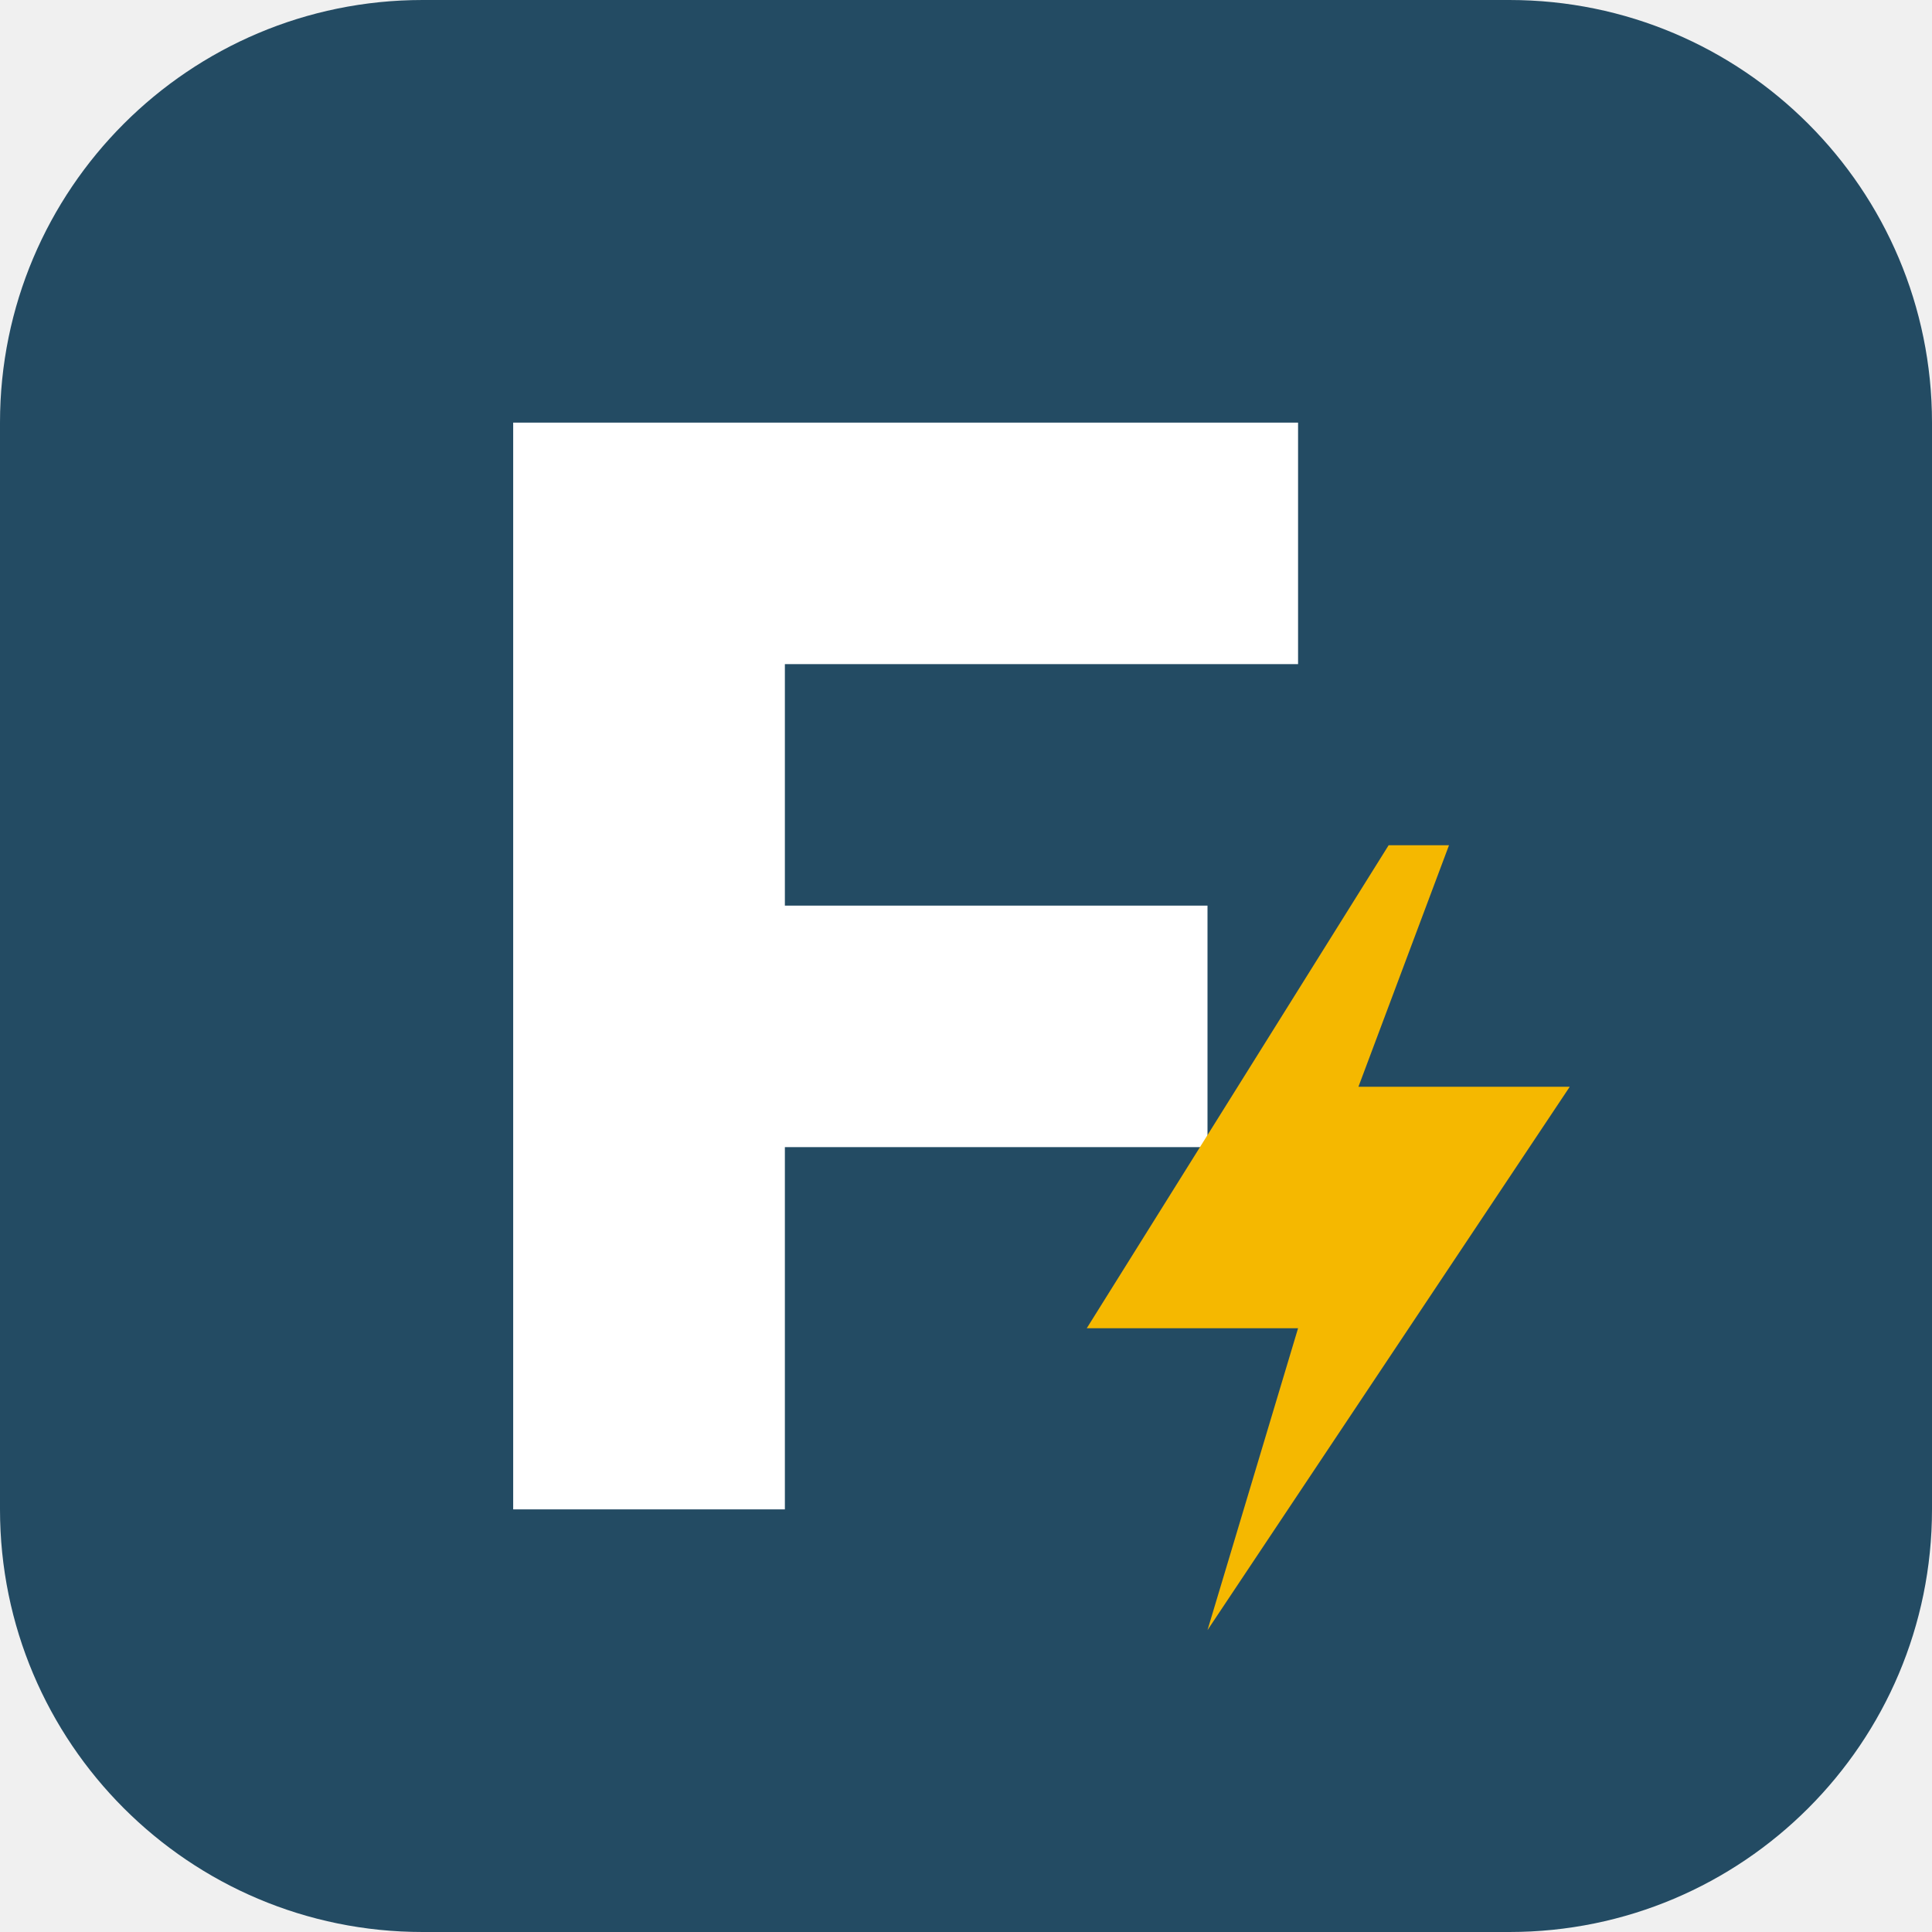
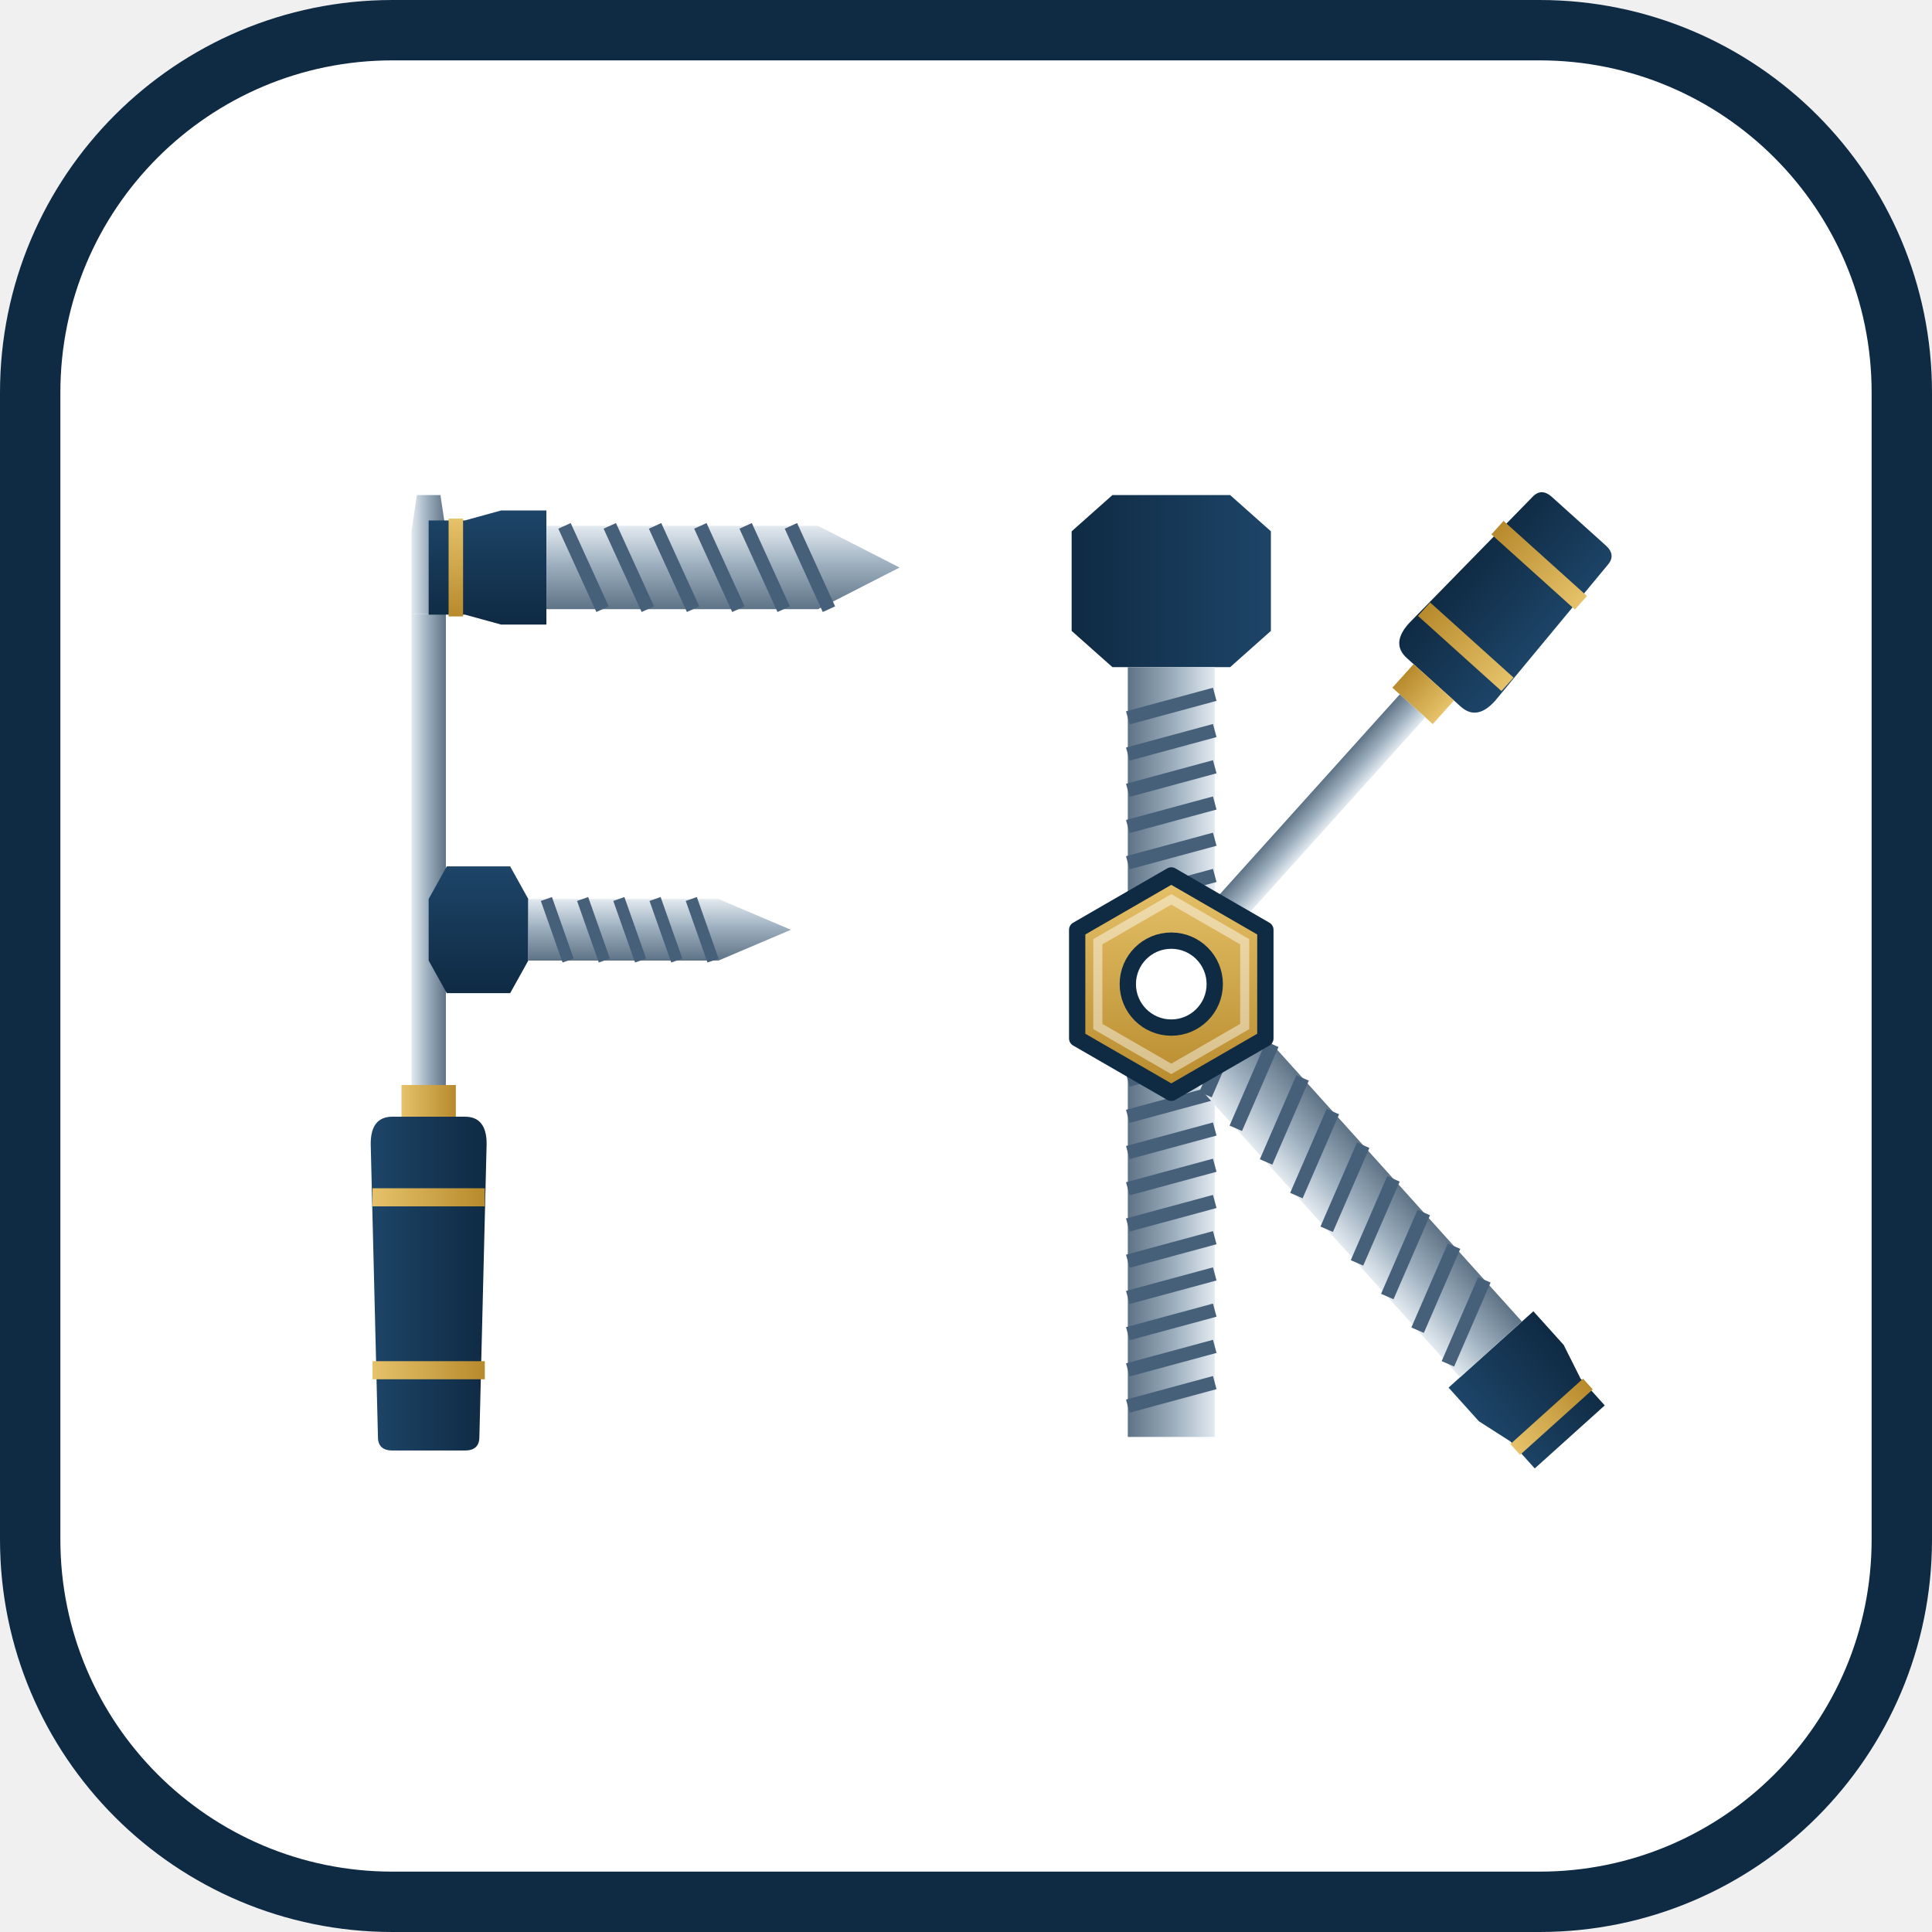
- <svg xmlns="http://www.w3.org/2000/svg" viewBox="0 0 64 64" role="img" aria-label="Florida United Kuwait">
-   <rect width="64" height="64" rx="14" fill="#234b63" />
-   <path d="M17 14h26v8H26v8h14v8H26v12h-9z" fill="#ffffff" />
-   <path d="M46 28 36 44h7l-3 10 12-18h-7l3-8z" fill="#f5b800" />
+ <svg xmlns="http://www.w3.org/2000/svg" viewBox="0 0 128 128">
+   <rect width="128" height="128" rx="26" fill="#fff" />
+   <rect x="2" y="2" width="124" height="124" rx="24" fill="none" stroke="#0f2a43" stroke-width="4" />
+   <g transform="translate(14 28) scale(.6)">
+     <defs>
+       <linearGradient id="st" x1="0" y1="0" x2="0" y2="1">
+         <stop offset="0" stop-color="#e3eaf0" />
+         <stop offset=".45" stop-color="#9fb1c0" />
+         <stop offset="1" stop-color="#5e7386" />
+       </linearGradient>
+       <linearGradient id="gd" x1="0" y1="0" x2="0" y2="1">
+         <stop offset="0" stop-color="#e6c26a" />
+         <stop offset="1" stop-color="#b78a2c" />
+       </linearGradient>
+       <linearGradient id="nv" x1="0" y1="0" x2="0" y2="1">
+         <stop offset="0" stop-color="#1d4568" />
+         <stop offset="1" stop-color="#0f2a43" />
+       </linearGradient>
+     </defs>
+     <g transform="translate(24 112) rotate(-90)">
+       <path d="M0 -5.6 L32.36 -6.4 Q35.36 -6.4 35.36 -4 V4 Q35.36 6.4 32.36 6.4 L0 5.6 Q-1.5 5.6 -1.5 4 V-4 Q-1.5 -5.6 0 -5.6z" fill="url(#nv)" />
+       <rect x="6.365" y="-6.2" width="2" height="12.4" fill="url(#gd)" />
+       <rect x="25.459" y="-6.2" width="2" height="12.4" fill="url(#gd)" />
+       <rect x="35.36" y="-3" width="3.5" height="6" fill="url(#gd)" />
+       <rect x="38.86" y="-1.9" width="52.0" height="3.8" fill="url(#st)" />
+       <path d="M90.86 -1.9 H100 L104 -1.3 V1.3 L100 1.9 H90.86z" fill="url(#st)" />
+     </g>
+     <g transform="translate(24 16) rotate(0)">
+       <path d="M0 -5.2 H4 L8 -6.3 H13 V6.3 H8 L4 5.2 H0z" fill="url(#nv)" />
+       <rect x="2.2" y="-5.4" width="1.6" height="10.8" fill="url(#gd)" />
+       <path d="M13 -4.6 H43 L52 0 L43 4.6 H13z" fill="url(#st)" />
+       <path d="M15 -4.6 L19.2 4.6" stroke="#47607a" stroke-width="1.5" />
+       <path d="M20 -4.6 L24.2 4.6" stroke="#47607a" stroke-width="1.5" />
+       <path d="M25 -4.6 L29.2 4.6" stroke="#47607a" stroke-width="1.5" />
+       <path d="M30 -4.6 L34.2 4.6" stroke="#47607a" stroke-width="1.5" />
+       <path d="M35 -4.6 L39.2 4.6" stroke="#47607a" stroke-width="1.5" />
+       <path d="M40 -4.6 L44.2 4.6" stroke="#47607a" stroke-width="1.5" />
+     </g>
+     <g transform="translate(24 56) rotate(0)">
+       <path d="M0 -3.4 L2 -7 H9 L11 -3.4 V3.4 L9 7 H2 L0 3.4z" fill="url(#nv)" />
+       <path d="M5.5 -4.8 V4.8" stroke="url(#gd)" stroke-width="1.6" />
+       <path d="M11 -3.4 H32 L40 0 L32 3.4 H11z" fill="url(#st)" />
+       <path d="M13 -3.4 l2.4 6.8" stroke="#47607a" stroke-width="1.3" />
+       <path d="M17 -3.4 l2.4 6.8" stroke="#47607a" stroke-width="1.3" />
+       <path d="M21 -3.4 l2.4 6.8" stroke="#47607a" stroke-width="1.3" />
+       <path d="M25 -3.4 l2.4 6.8" stroke="#47607a" stroke-width="1.3" />
+       <path d="M29 -3.4 l2.4 6.8" stroke="#47607a" stroke-width="1.3" />
+     </g>
+     <g transform="translate(106 8) rotate(90)">
+       <path d="M0 -6.5 L4 -11 H15 L19 -6.5 V6.5 L15 11 H4 L0 6.5z" fill="url(#nv)" />
+       <path d="M0 0 H19" stroke="url(#gd)" stroke-width="0" />
+       <rect x="2" y="-1" width="15" height="2" fill="url(#gd)" opacity="0" />
+       <rect x="19" y="-4.8" width="85" height="9.6" fill="url(#st)" />
+       <path d="M22 -4.8 l2.6 9.6" stroke="#47607a" stroke-width="1.5" />
+       <path d="M26 -4.8 l2.6 9.6" stroke="#47607a" stroke-width="1.5" />
+       <path d="M30 -4.8 l2.6 9.6" stroke="#47607a" stroke-width="1.5" />
+       <path d="M34 -4.8 l2.6 9.6" stroke="#47607a" stroke-width="1.5" />
+       <path d="M38 -4.8 l2.6 9.6" stroke="#47607a" stroke-width="1.5" />
+       <path d="M42 -4.8 l2.6 9.6" stroke="#47607a" stroke-width="1.5" />
+       <path d="M46 -4.8 l2.6 9.6" stroke="#47607a" stroke-width="1.5" />
+       <path d="M50 -4.8 l2.6 9.6" stroke="#47607a" stroke-width="1.5" />
+       <path d="M54 -4.8 l2.6 9.6" stroke="#47607a" stroke-width="1.5" />
+       <path d="M58 -4.8 l2.6 9.6" stroke="#47607a" stroke-width="1.5" />
+       <path d="M62 -4.8 l2.6 9.6" stroke="#47607a" stroke-width="1.5" />
+       <path d="M66 -4.8 l2.6 9.6" stroke="#47607a" stroke-width="1.5" />
+       <path d="M70 -4.8 l2.6 9.6" stroke="#47607a" stroke-width="1.5" />
+       <path d="M74 -4.8 l2.6 9.6" stroke="#47607a" stroke-width="1.5" />
+       <path d="M78 -4.8 l2.6 9.6" stroke="#47607a" stroke-width="1.5" />
+       <path d="M82 -4.8 l2.6 9.6" stroke="#47607a" stroke-width="1.5" />
+       <path d="M86 -4.8 l2.6 9.6" stroke="#47607a" stroke-width="1.5" />
+       <path d="M90 -4.8 l2.6 9.6" stroke="#47607a" stroke-width="1.5" />
+       <path d="M94 -4.8 l2.6 9.6" stroke="#47607a" stroke-width="1.5" />
+       <path d="M98 -4.8 l2.6 9.6" stroke="#47607a" stroke-width="1.5" />
+     </g>
+     <g transform="translate(150 12) rotate(132)">
+       <path d="M0 -5.6 L19.44 -6.4 Q22.44 -6.4 22.44 -4 V4 Q22.44 6.4 19.44 6.4 L0 5.6 Q-1.5 5.6 -1.5 4 V-4 Q-1.5 -5.6 0 -5.6z" fill="url(#nv)" />
+       <rect x="4.039" y="-6.2" width="2" height="12.4" fill="url(#gd)" />
+       <rect x="16.157" y="-6.2" width="2" height="12.4" fill="url(#gd)" />
+       <rect x="22.44" y="-3" width="3.5" height="6" fill="url(#gd)" />
+       <rect x="25.94" y="-1.9" width="33.0" height="3.8" fill="url(#st)" />
+       <path d="M58.94 -1.9 H62 L66 -1.3 V1.3 L62 1.9 H58.94z" fill="url(#st)" />
+     </g>
+     <g transform="translate(150 112) rotate(228)">
+       <path d="M0 -5.2 H4 L8 -6.3 H13 V6.3 H8 L4 5.2 H0z" fill="url(#nv)" />
+       <rect x="2.2" y="-5.4" width="1.6" height="10.8" fill="url(#gd)" />
+       <path d="M13 -4.6 H57 L66 0 L57 4.6 H13z" fill="url(#st)" />
+       <path d="M15 -4.6 L19.2 4.6" stroke="#47607a" stroke-width="1.5" />
+       <path d="M20 -4.6 L24.2 4.6" stroke="#47607a" stroke-width="1.5" />
+       <path d="M25 -4.6 L29.2 4.6" stroke="#47607a" stroke-width="1.5" />
+       <path d="M30 -4.6 L34.2 4.6" stroke="#47607a" stroke-width="1.5" />
+       <path d="M35 -4.6 L39.2 4.6" stroke="#47607a" stroke-width="1.5" />
+       <path d="M40 -4.6 L44.2 4.6" stroke="#47607a" stroke-width="1.5" />
+       <path d="M45 -4.6 L49.2 4.6" stroke="#47607a" stroke-width="1.5" />
+       <path d="M50 -4.6 L54.2 4.6" stroke="#47607a" stroke-width="1.5" />
+       <path d="M55 -4.6 L59.2 4.6" stroke="#47607a" stroke-width="1.5" />
+     </g>
+     <polygon points="116.39,68.00 106.00,74.00 95.61,68.00 95.61,56.00 106.00,50.00 116.39,56.00" fill="url(#gd)" stroke="#0f2a43" stroke-width="1.8" stroke-linejoin="round" />
+     <polygon points="114.11,66.68 106.00,71.36 97.89,66.68 97.89,57.32 106.00,52.64 114.11,57.32" fill="none" stroke="#fff" stroke-opacity=".45" stroke-width="1" />
+     <circle cx="106" cy="62" r="4.8" fill="#fff" stroke="#0f2a43" stroke-width="1.8" />
+   </g>
</svg>
